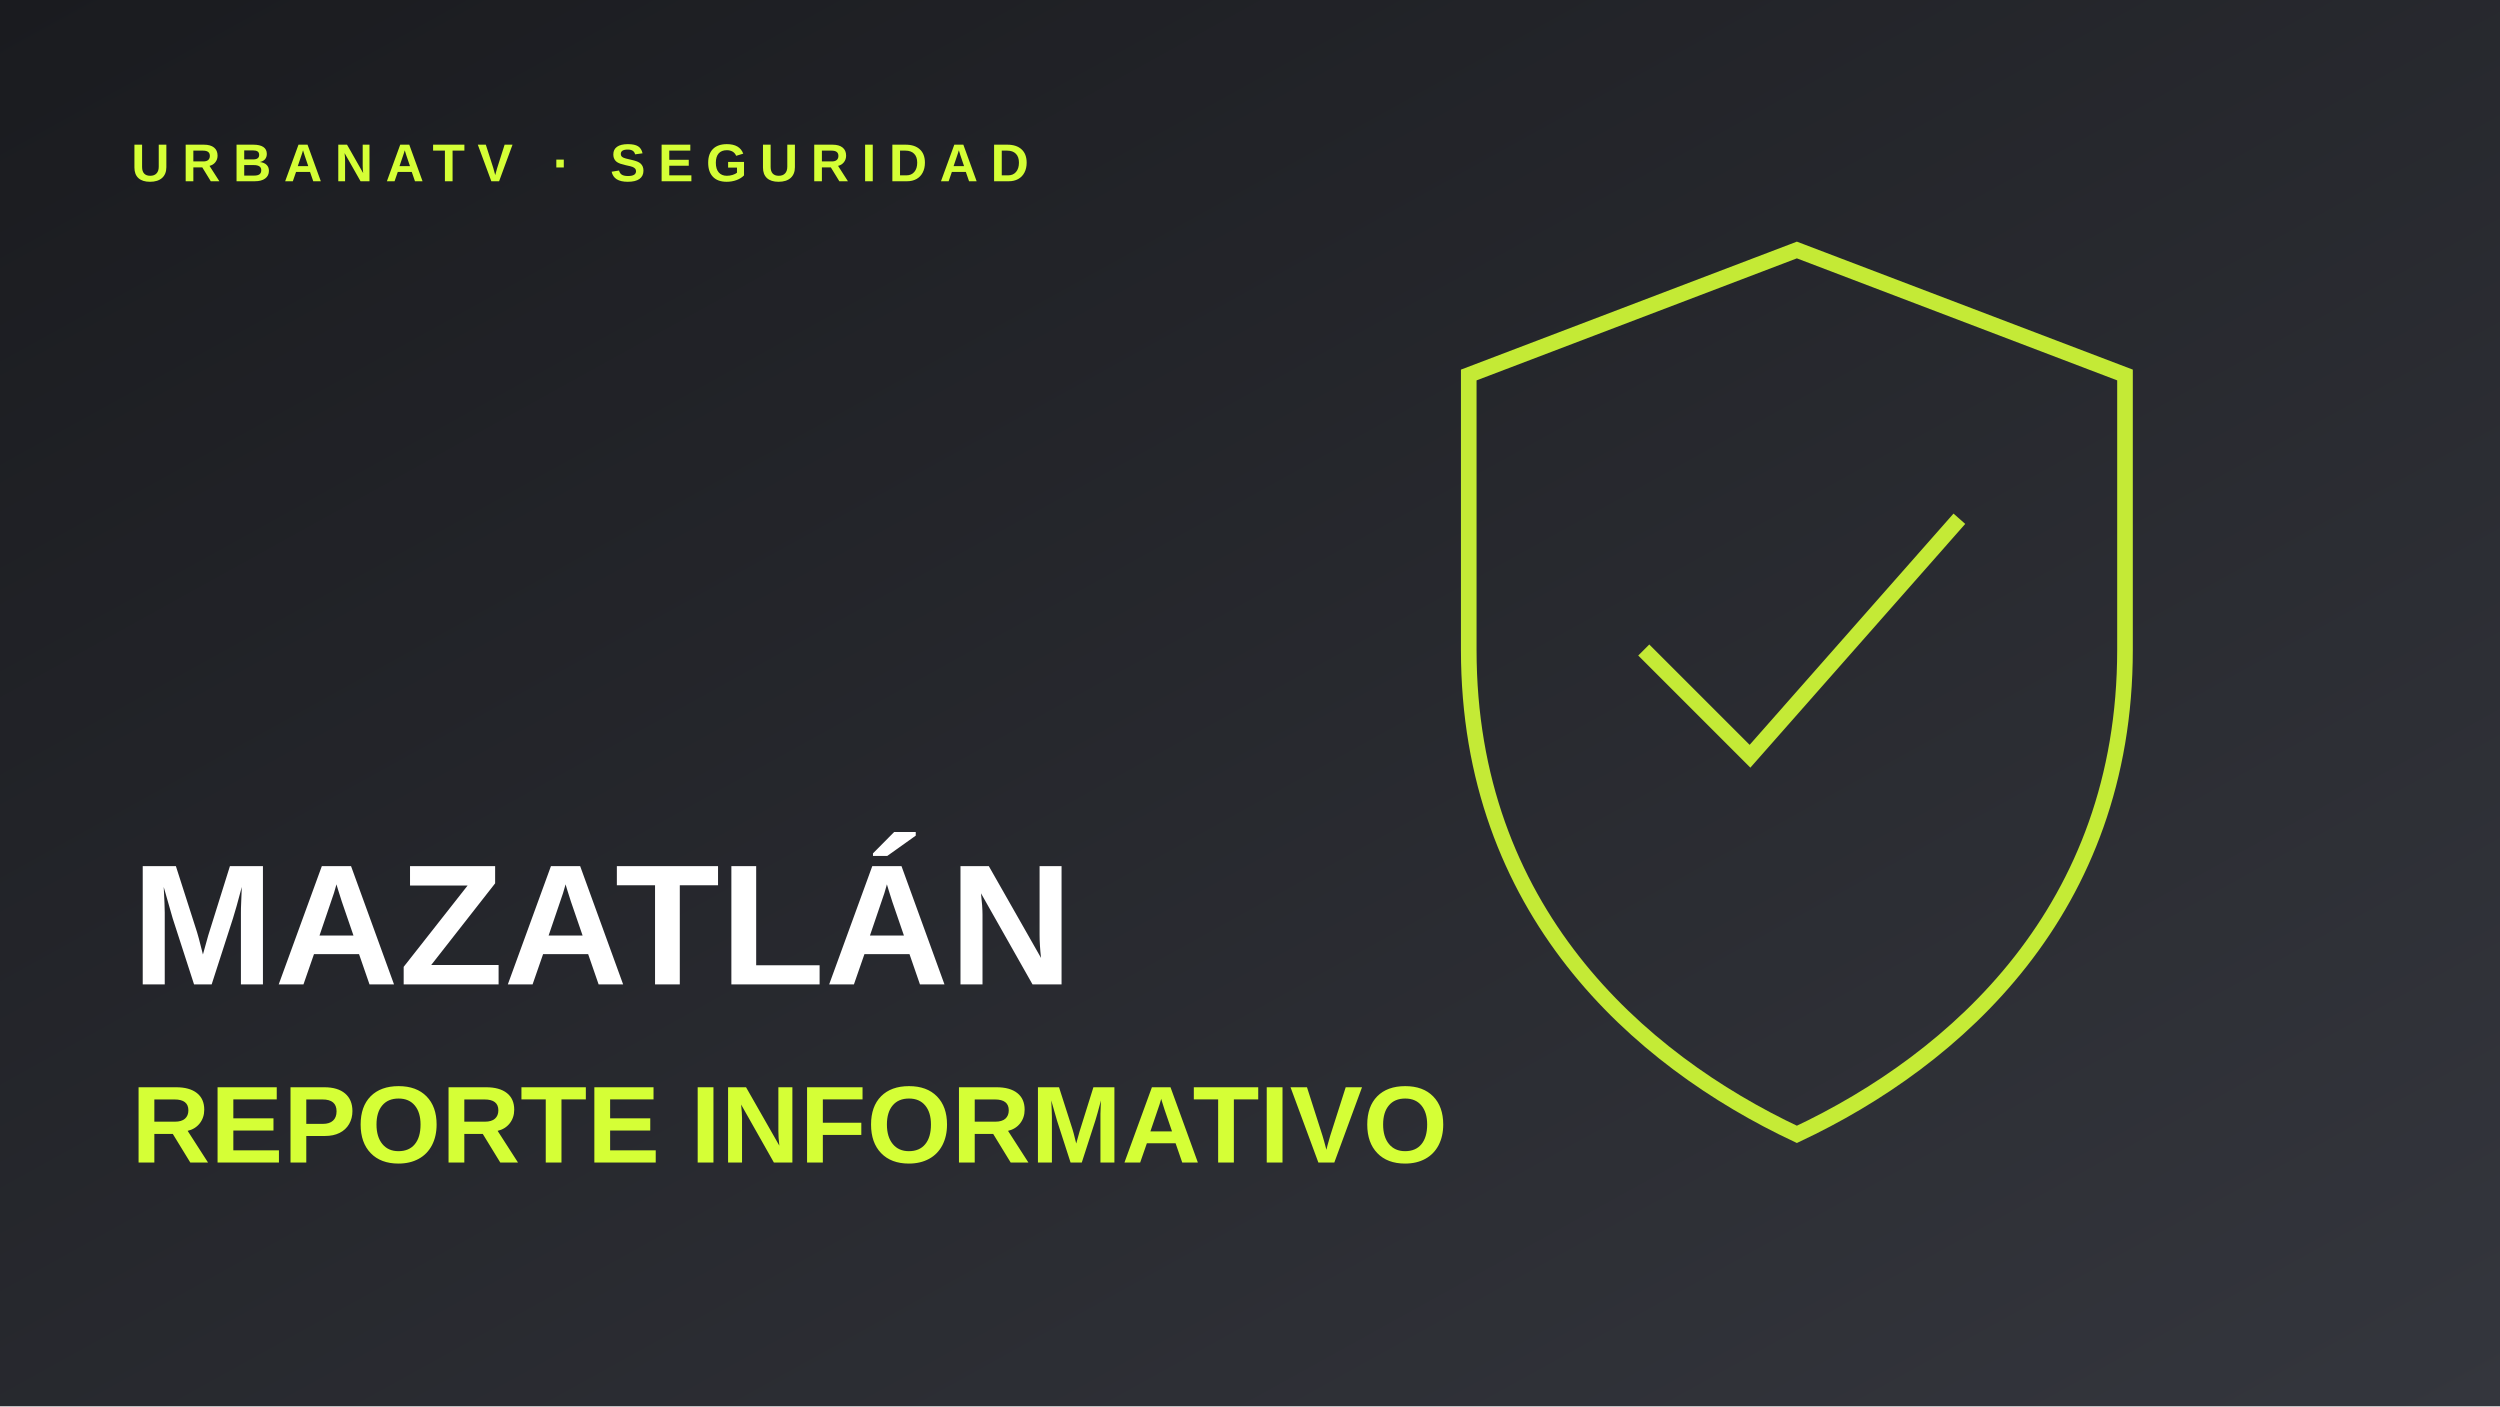
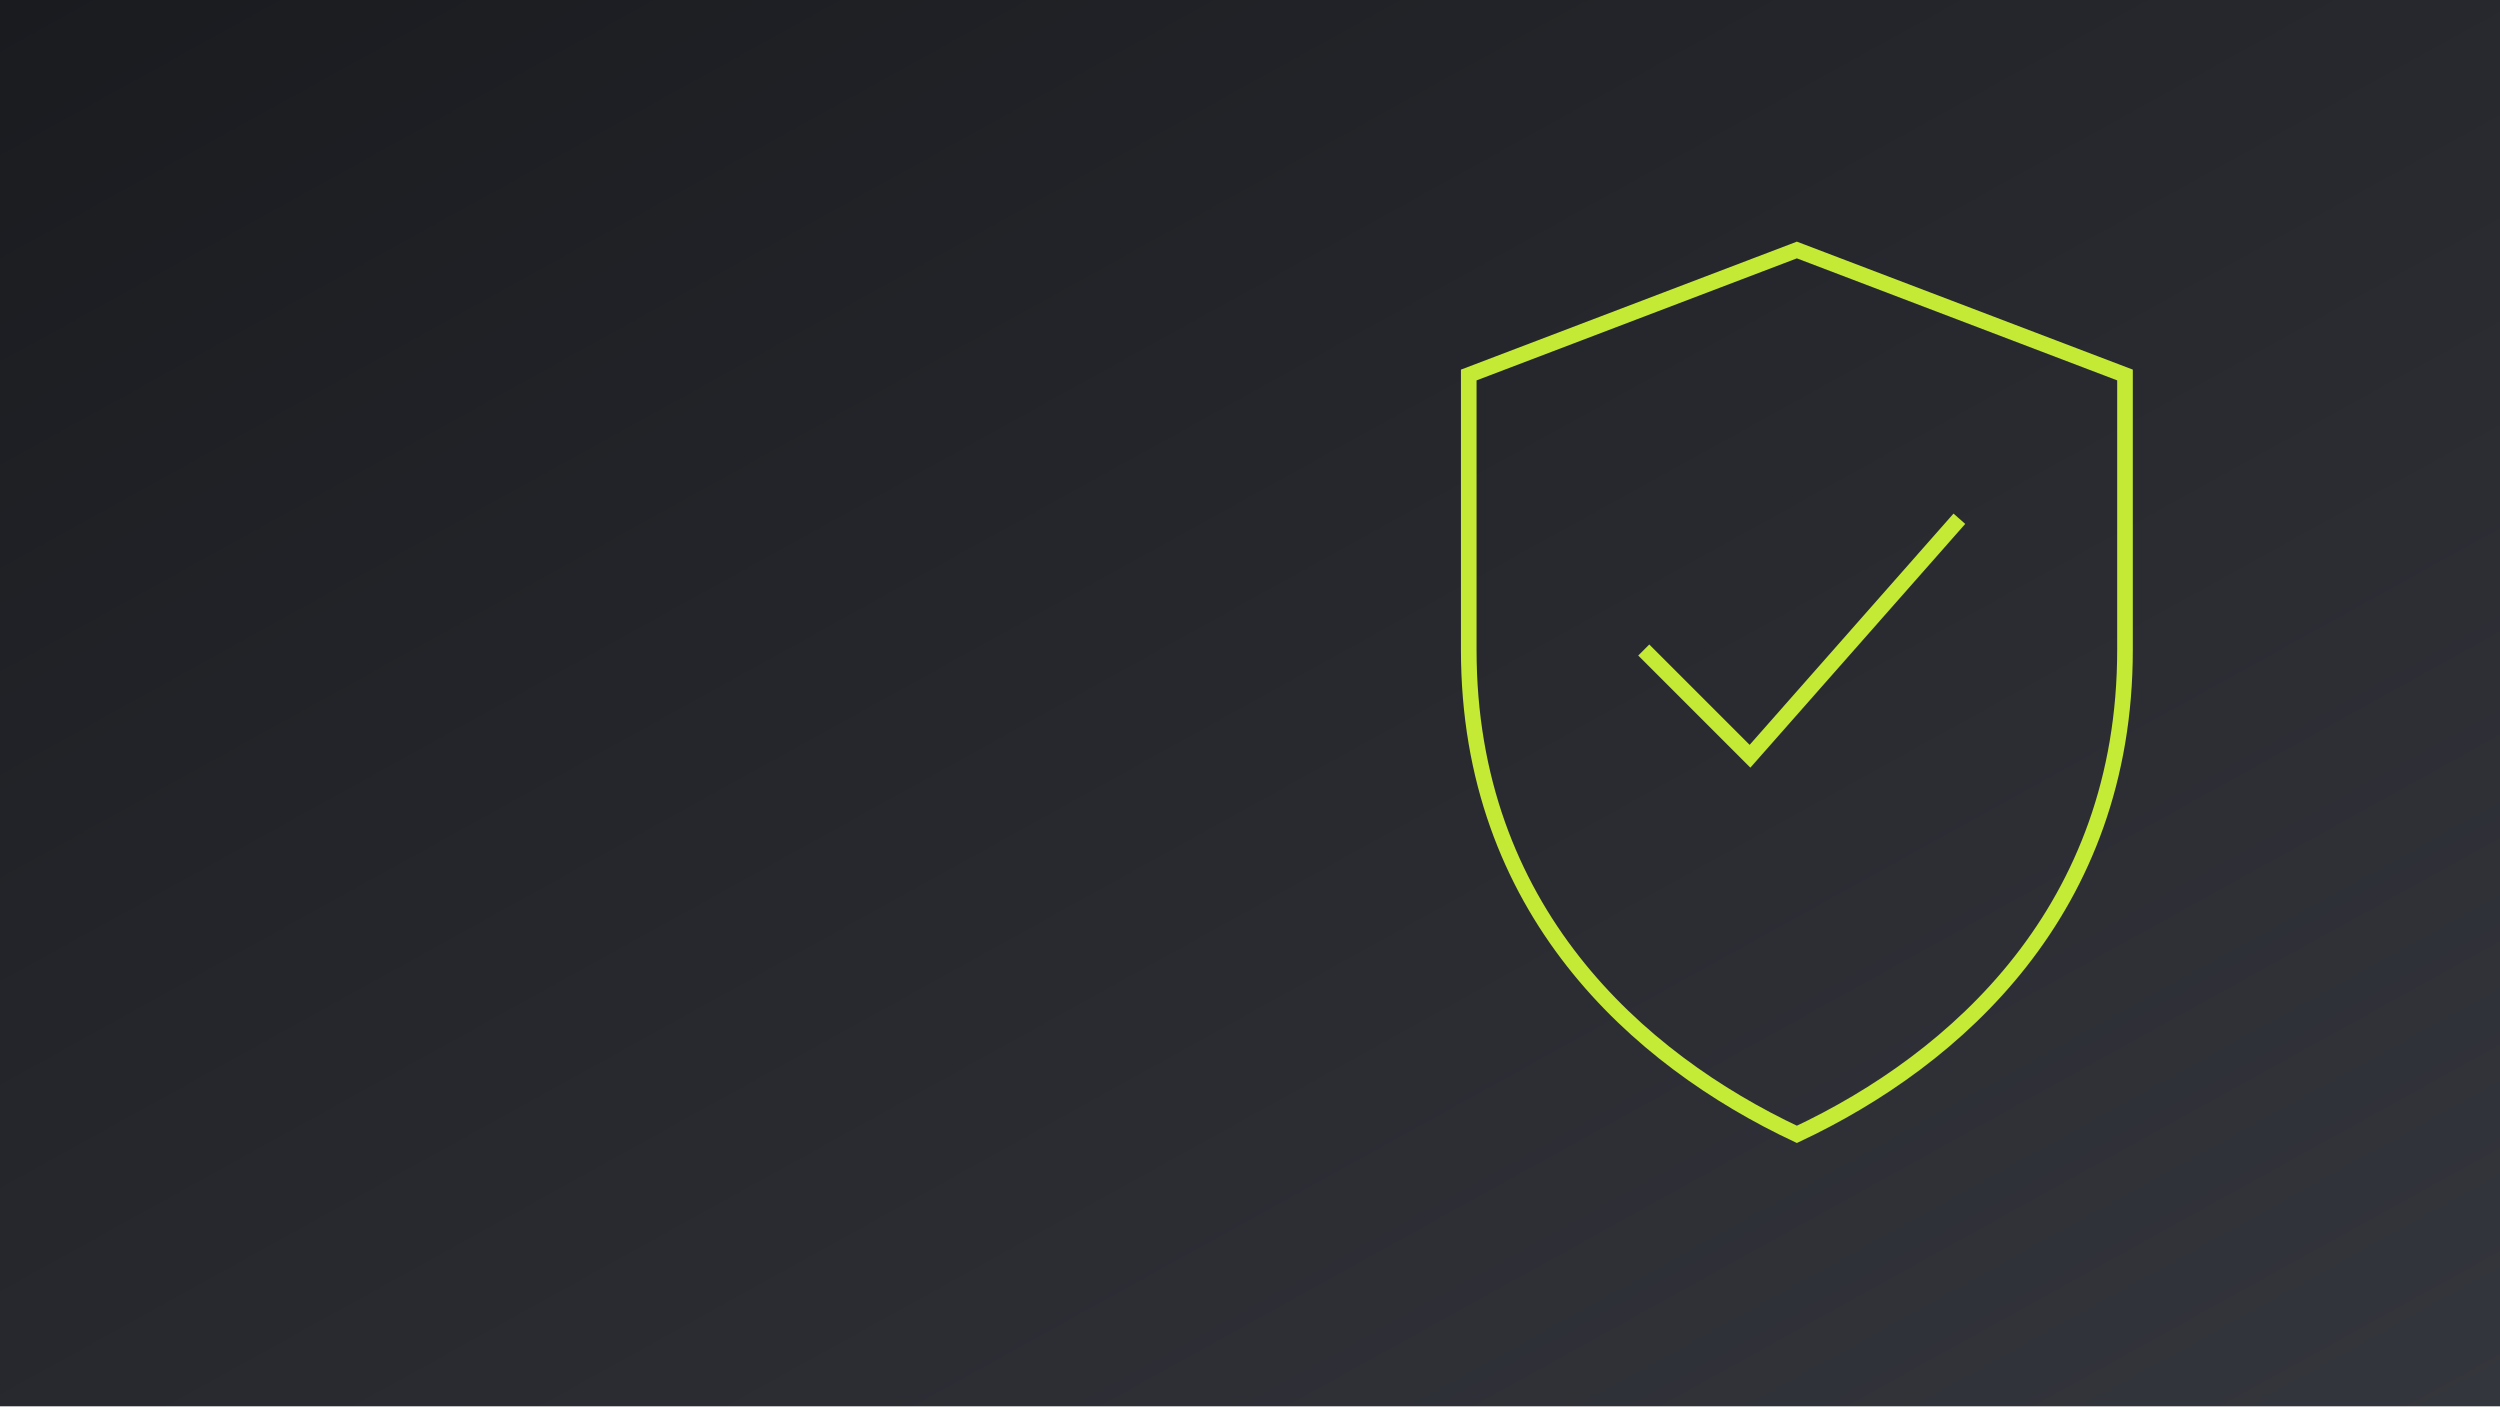
<svg xmlns="http://www.w3.org/2000/svg" viewBox="0 0 800 450">
  <defs>
    <linearGradient id="g" x2="1" y2="1">
      <stop stop-color="#1a1b1f" />
      <stop offset="1" stop-color="#34363d" />
    </linearGradient>
  </defs>
  <rect width="800" height="450" fill="url(#g)" />
  <g fill="none" stroke="#d5ff36" stroke-width="5" opacity=".9">
    <path d="M575 80l105 40v88c0 83-54 131-105 155-51-24-105-72-105-155v-88z" />
    <path d="M526 208l34 34 67-76" />
  </g>
-   <text x="42" y="58" fill="#d5ff36" font-family="Arial,sans-serif" font-size="17" font-weight="700" letter-spacing="4">URBANATV · SEGURIDAD</text>
-   <text x="42" y="315" fill="#fff" font-family="Arial,sans-serif" font-size="55" font-weight="900">MAZATLÁN</text>
-   <text x="42" y="372" fill="#d5ff36" font-family="Arial,sans-serif" font-size="35" font-weight="700">REPORTE INFORMATIVO</text>
</svg>
